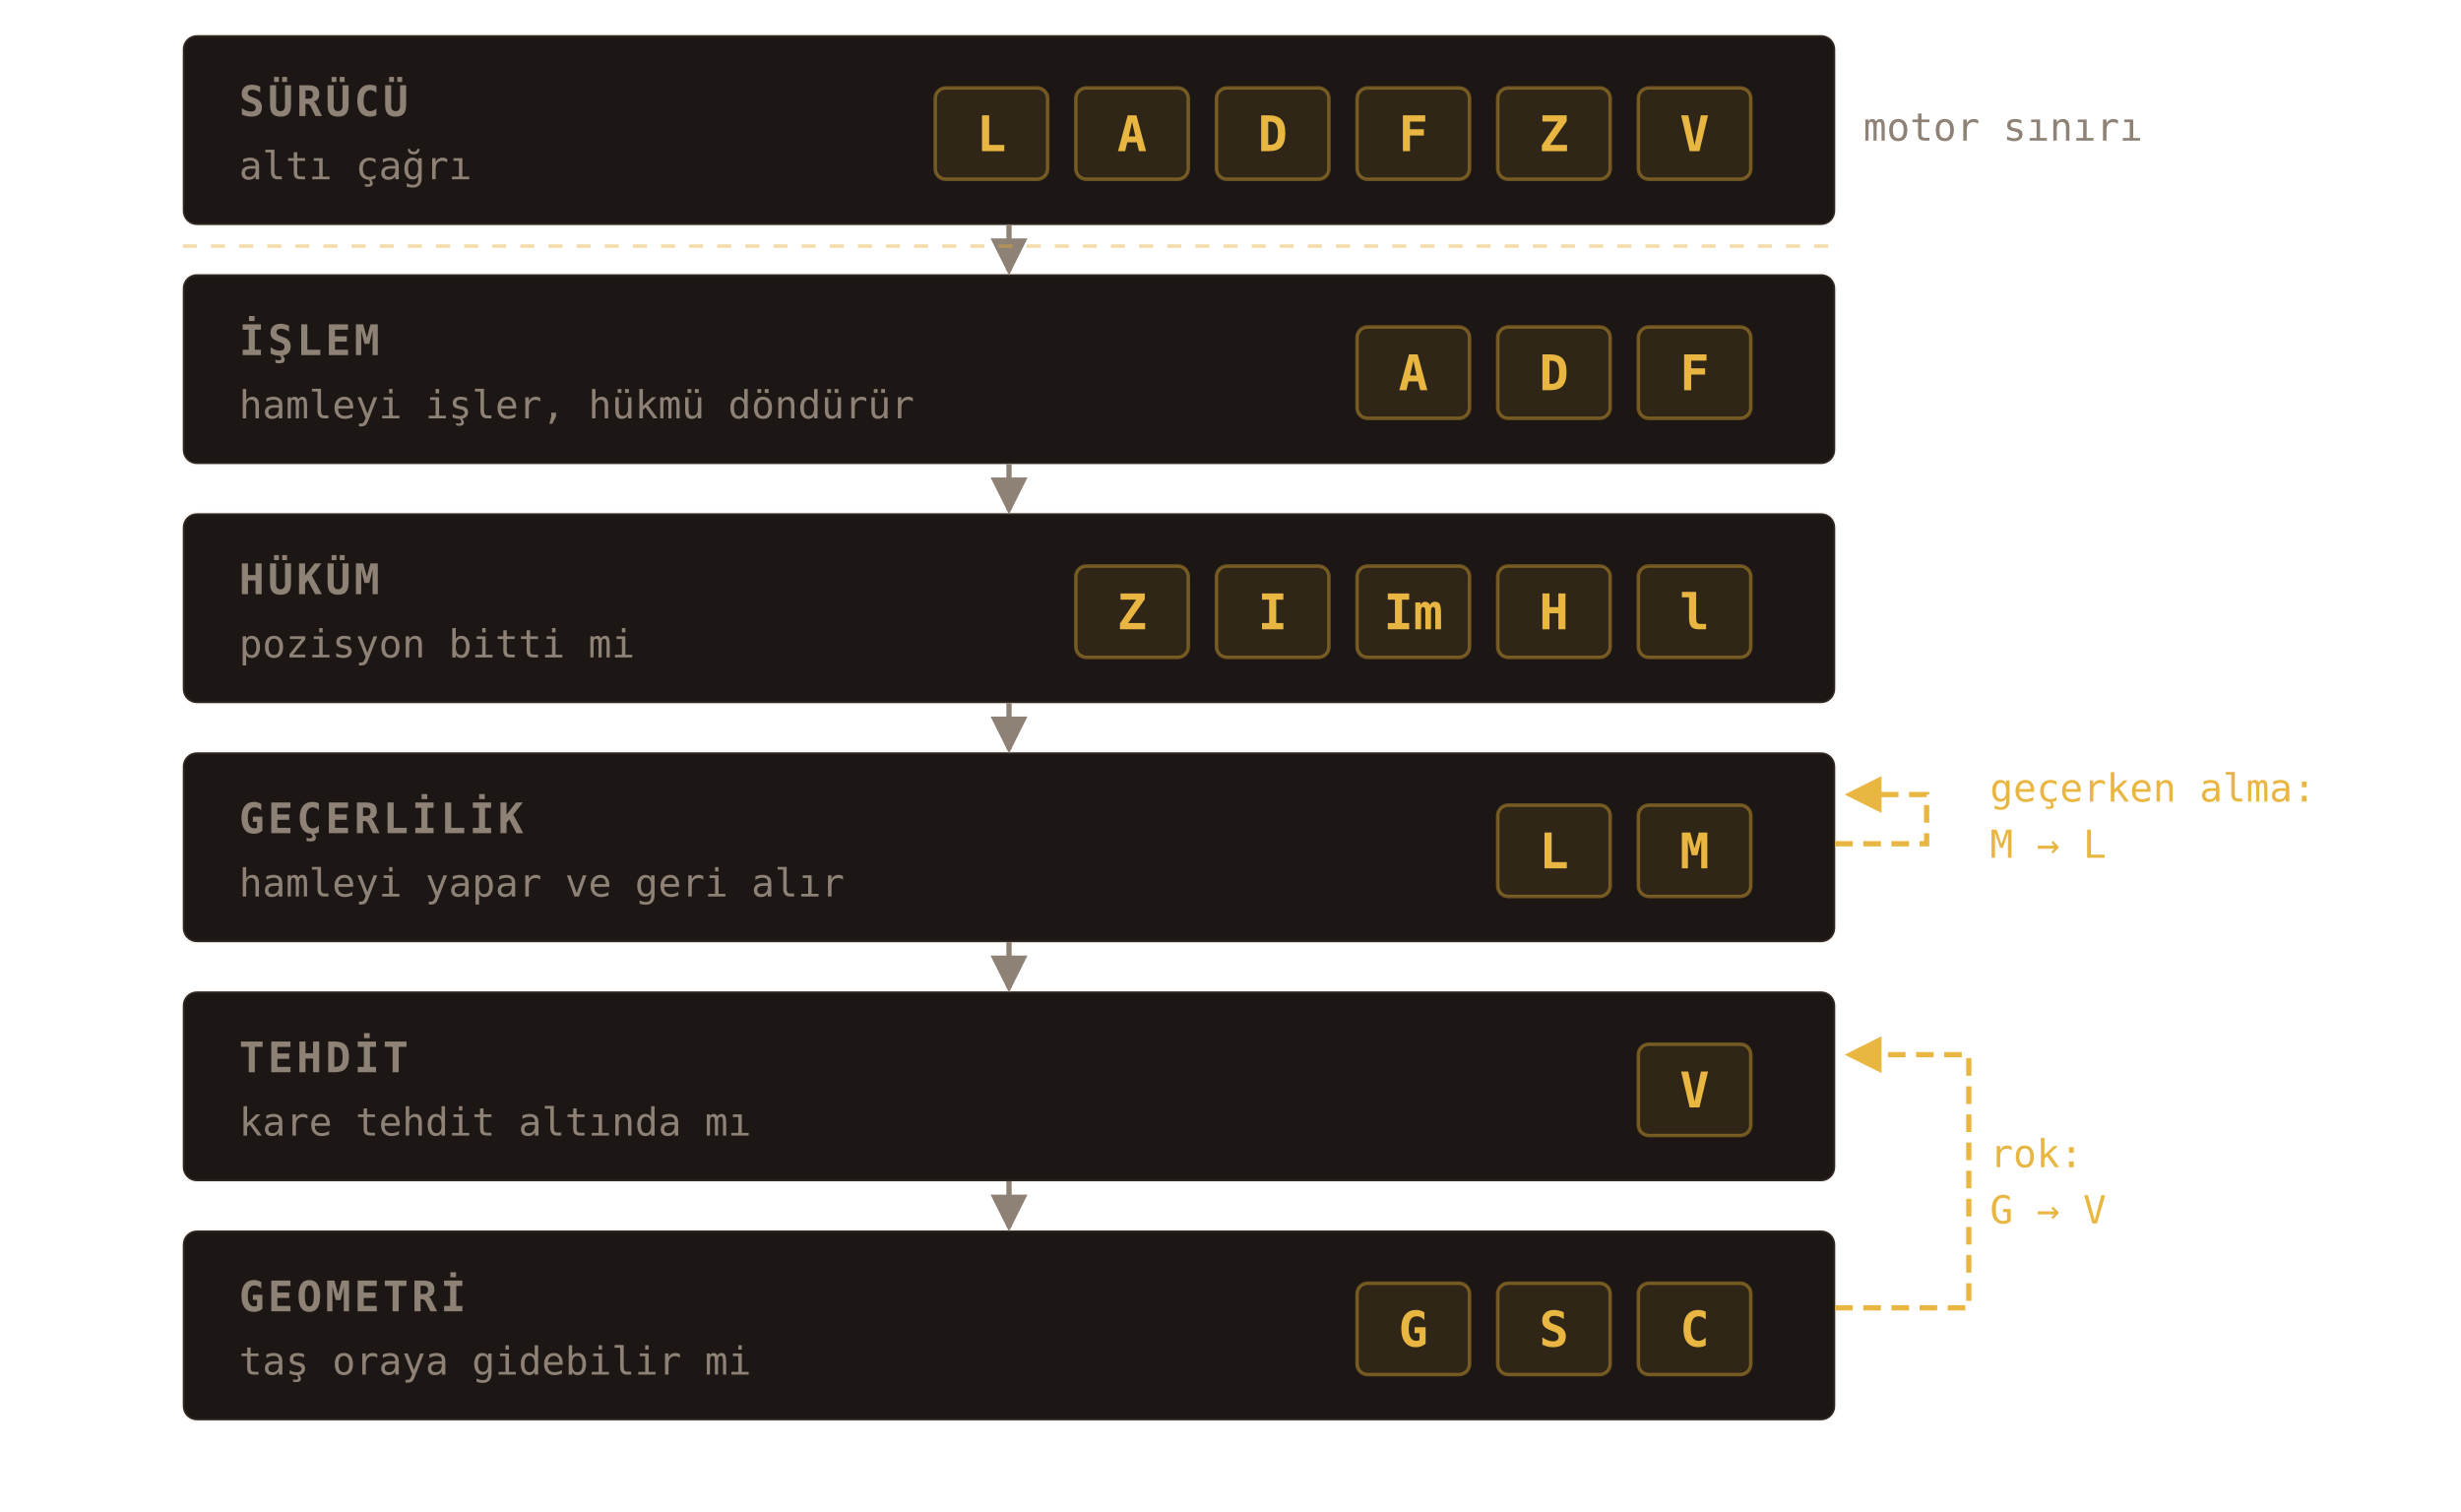
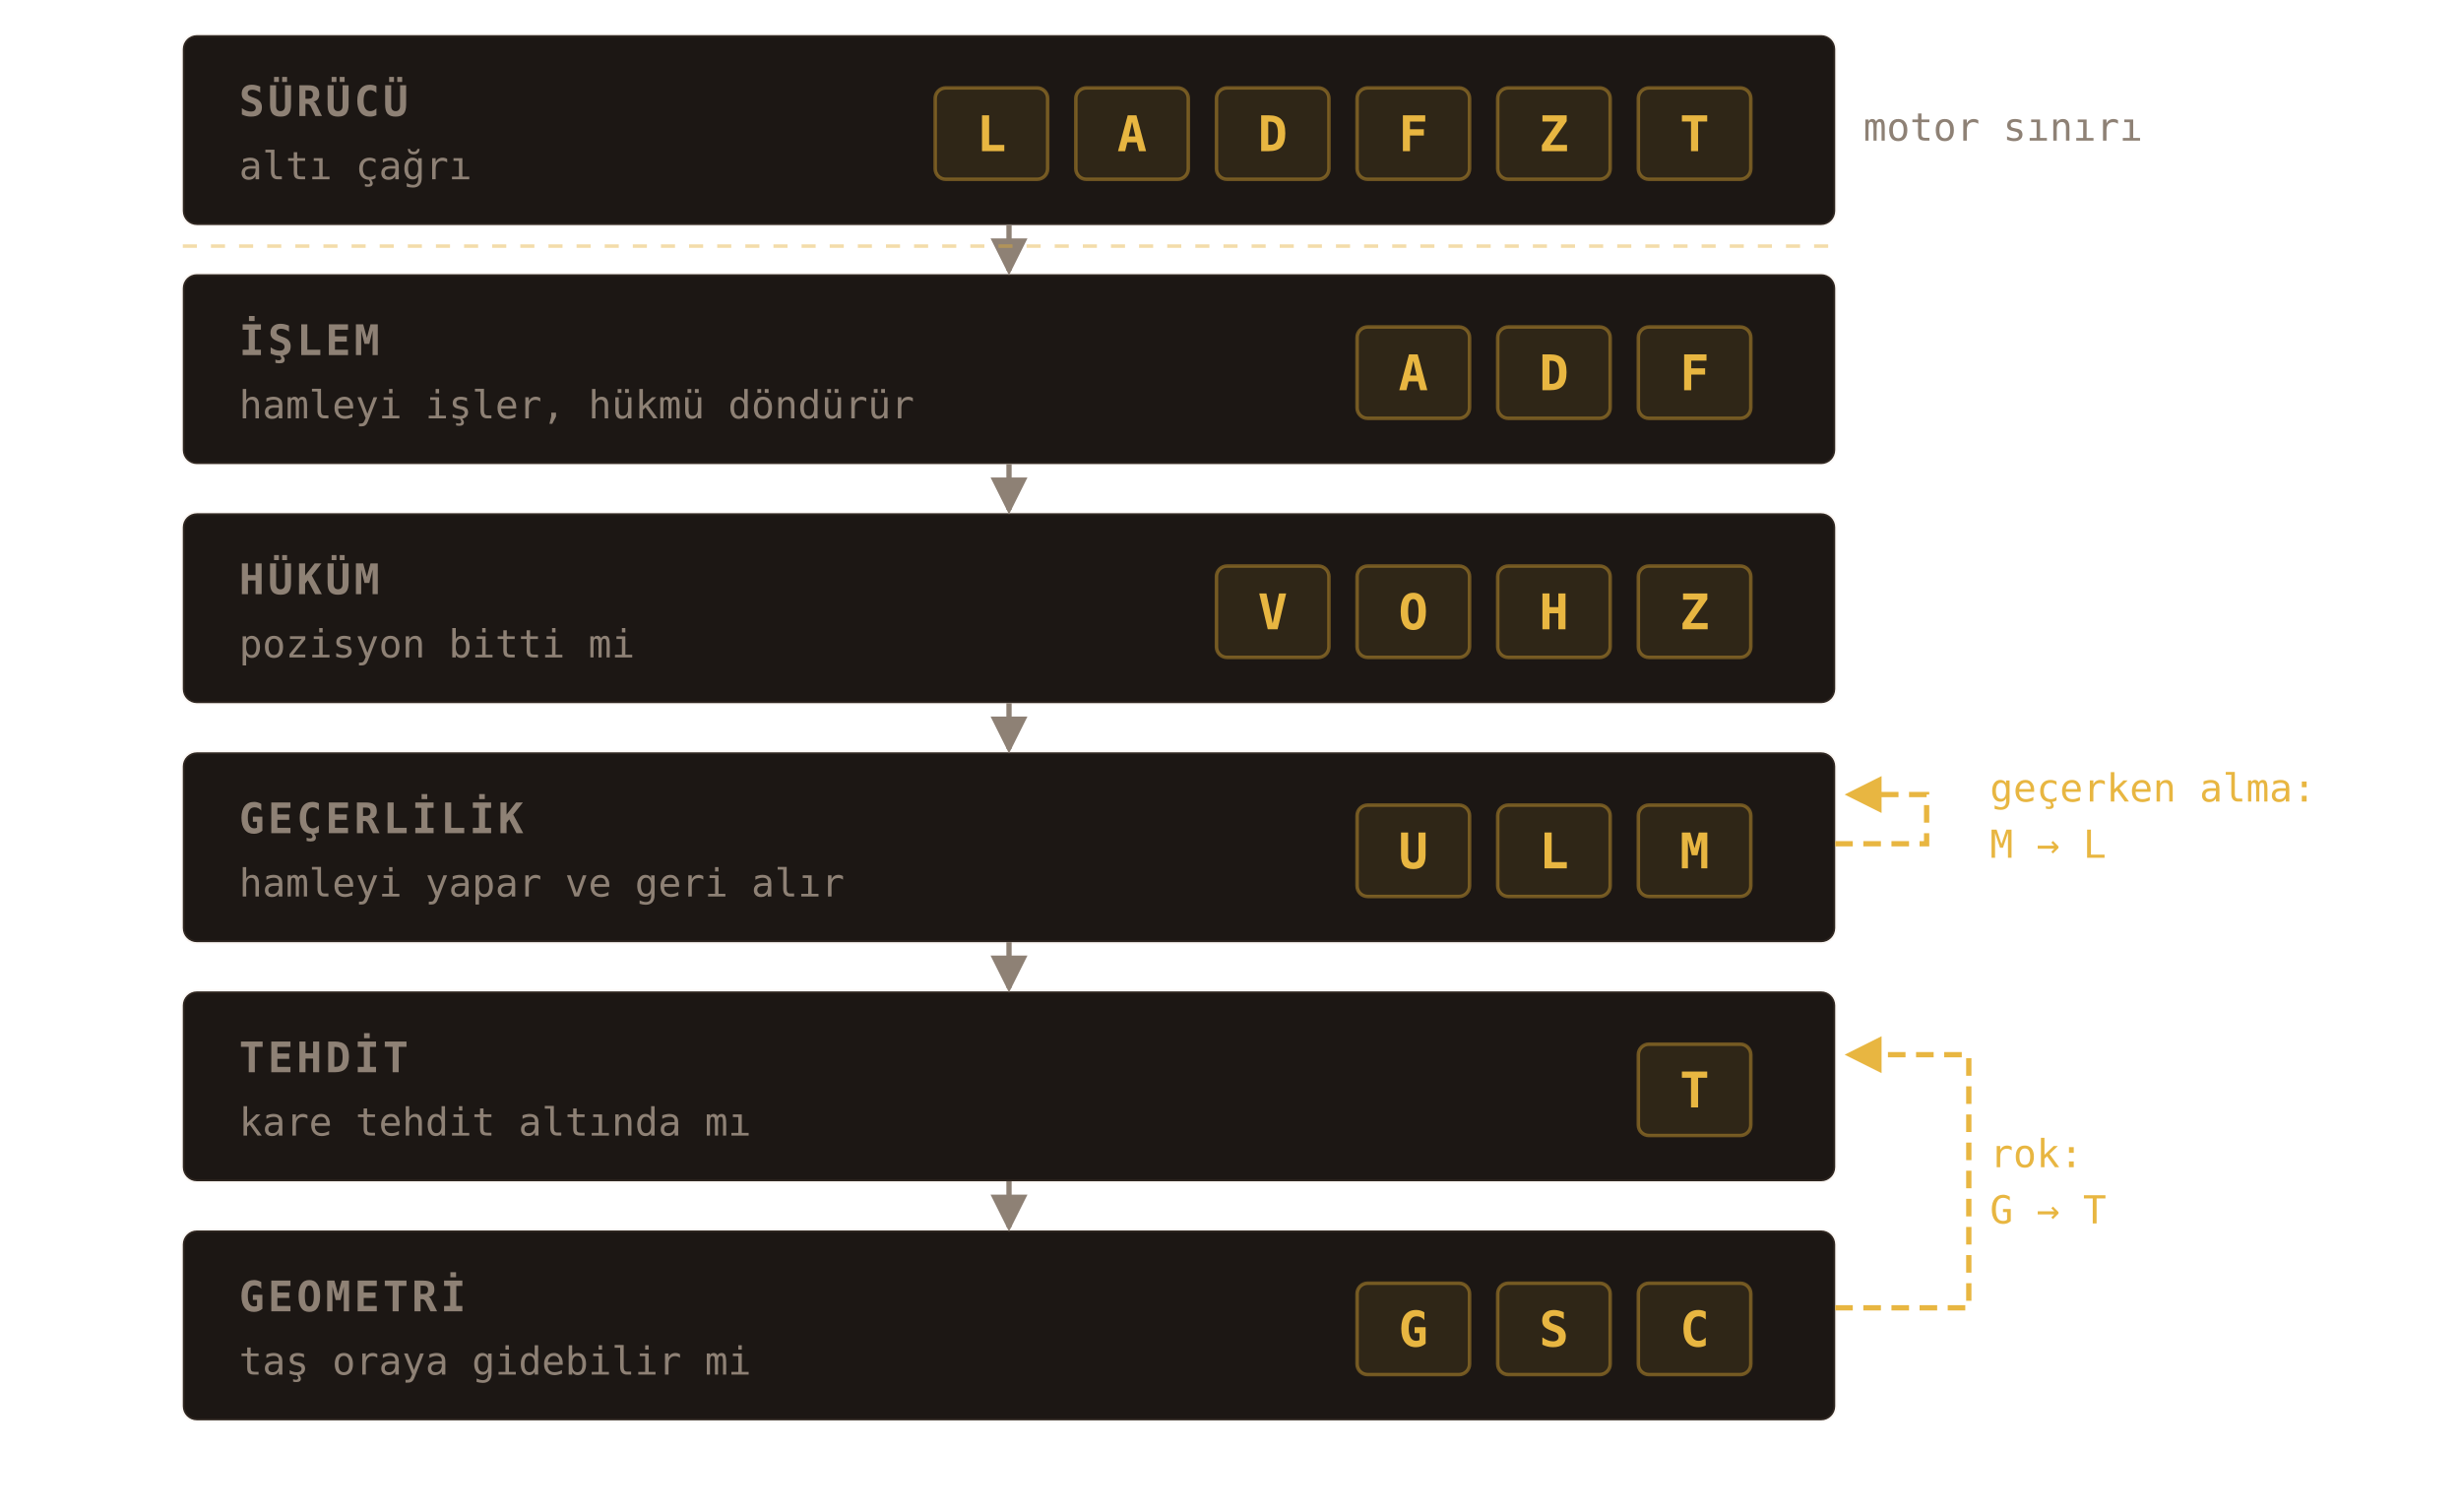
<svg xmlns="http://www.w3.org/2000/svg" viewBox="0 0 700 430" width="700" height="430" role="img" aria-label="Motorun kat haritası: geometriden sürücüye altı katman ve iki istisnai çağrı">
  <style>
.fl-bd{fill:#1c1714;stroke:rgba(214,178,140,.10);stroke-width:1}
.fl-dv{fill:none;stroke:rgba(227,173,53,.42);stroke-width:1;stroke-dasharray:4 4}
.fl-lb{font:600 12px ui-monospace,'SF Mono',Menlo,Consolas,monospace;fill:#8e8175;letter-spacing:.08em}
.fl-cp{fill:rgba(227,173,53,.10);stroke:rgba(227,173,53,.42);stroke-width:1}
.fl-ct{font:700 14px ui-monospace,'SF Mono',Menlo,Consolas,monospace;fill:#e8b641}
.fl-ar{fill:none;stroke:#8e8175;stroke-width:1.5}
.fl-ex{fill:none;stroke:#e8b641;stroke-width:1.5;stroke-dasharray:5 3}
.fl-nt{font:400 11px ui-monospace,'SF Mono',Menlo,Consolas,monospace;fill:#e8b641}
.fl-sb{font:400 11px ui-monospace,'SF Mono',Menlo,Consolas,monospace;fill:#8e8175}
</style>
  <defs>
    <marker id="fl-h" viewBox="0 0 8 8" refX="7" refY="4" markerWidth="7" markerHeight="7" orient="auto">
      <path d="M0 0 8 4 0 8z" fill="#8e8175" />
    </marker>
    <marker id="fl-g" viewBox="0 0 8 8" refX="7" refY="4" markerWidth="7" markerHeight="7" orient="auto">
      <path d="M0 0 8 4 0 8z" fill="#e8b641" />
    </marker>
  </defs>
  <rect class="fl-bd" x="52" y="10" width="470" height="54" rx="4" />
  <text class="fl-lb" x="68" y="33">SÜRÜCÜ</text>
  <text class="fl-sb" x="68" y="51">altı çağrı</text>
  <rect class="fl-cp" x="266" y="25" width="32" height="26" rx="3" />
  <text class="fl-ct" x="282" y="43" text-anchor="middle">L</text>
  <rect class="fl-cp" x="306" y="25" width="32" height="26" rx="3" />
  <text class="fl-ct" x="322" y="43" text-anchor="middle">A</text>
  <rect class="fl-cp" x="346" y="25" width="32" height="26" rx="3" />
  <text class="fl-ct" x="362" y="43" text-anchor="middle">D</text>
  <rect class="fl-cp" x="386" y="25" width="32" height="26" rx="3" />
  <text class="fl-ct" x="402" y="43" text-anchor="middle">F</text>
  <rect class="fl-cp" x="426" y="25" width="32" height="26" rx="3" />
  <text class="fl-ct" x="442" y="43" text-anchor="middle">Z</text>
  <rect class="fl-cp" x="466" y="25" width="32" height="26" rx="3" />
-   <text class="fl-ct" x="482" y="43" text-anchor="middle">V</text>
+   <text class="fl-ct" x="482" y="43" text-anchor="middle">T</text>
  <rect class="fl-bd" x="52" y="78" width="470" height="54" rx="4" />
  <text class="fl-lb" x="68" y="101">İŞLEM</text>
  <text class="fl-sb" x="68" y="119">hamleyi işler, hükmü döndürür</text>
  <rect class="fl-cp" x="386" y="93" width="32" height="26" rx="3" />
  <text class="fl-ct" x="402" y="111" text-anchor="middle">A</text>
  <rect class="fl-cp" x="426" y="93" width="32" height="26" rx="3" />
  <text class="fl-ct" x="442" y="111" text-anchor="middle">D</text>
  <rect class="fl-cp" x="466" y="93" width="32" height="26" rx="3" />
  <text class="fl-ct" x="482" y="111" text-anchor="middle">F</text>
  <rect class="fl-bd" x="52" y="146" width="470" height="54" rx="4" />
  <text class="fl-lb" x="68" y="169">HÜKÜM</text>
  <text class="fl-sb" x="68" y="187">pozisyon bitti mi</text>
-   <rect class="fl-cp" x="306" y="161" width="32" height="26" rx="3" />
-   <text class="fl-ct" x="322" y="179" text-anchor="middle">Z</text>
  <rect class="fl-cp" x="346" y="161" width="32" height="26" rx="3" />
-   <text class="fl-ct" x="362" y="179" text-anchor="middle">I</text>
+   <text class="fl-ct" x="362" y="179" text-anchor="middle">V</text>
  <rect class="fl-cp" x="386" y="161" width="32" height="26" rx="3" />
-   <text class="fl-ct" x="402" y="179" text-anchor="middle">Im</text>
+   <text class="fl-ct" x="402" y="179" text-anchor="middle">O</text>
  <rect class="fl-cp" x="426" y="161" width="32" height="26" rx="3" />
  <text class="fl-ct" x="442" y="179" text-anchor="middle">H</text>
  <rect class="fl-cp" x="466" y="161" width="32" height="26" rx="3" />
-   <text class="fl-ct" x="482" y="179" text-anchor="middle">l</text>
+   <text class="fl-ct" x="482" y="179" text-anchor="middle">Z</text>
  <rect class="fl-bd" x="52" y="214" width="470" height="54" rx="4" />
  <text class="fl-lb" x="68" y="237">GEÇERLİLİK</text>
  <text class="fl-sb" x="68" y="255">hamleyi yapar ve geri alır</text>
+   <rect class="fl-cp" x="386" y="229" width="32" height="26" rx="3" />
+   <text class="fl-ct" x="402" y="247" text-anchor="middle">U</text>
  <rect class="fl-cp" x="426" y="229" width="32" height="26" rx="3" />
  <text class="fl-ct" x="442" y="247" text-anchor="middle">L</text>
  <rect class="fl-cp" x="466" y="229" width="32" height="26" rx="3" />
  <text class="fl-ct" x="482" y="247" text-anchor="middle">M</text>
  <rect class="fl-bd" x="52" y="282" width="470" height="54" rx="4" />
  <text class="fl-lb" x="68" y="305">TEHDİT</text>
  <text class="fl-sb" x="68" y="323">kare tehdit altında mı</text>
  <rect class="fl-cp" x="466" y="297" width="32" height="26" rx="3" />
-   <text class="fl-ct" x="482" y="315" text-anchor="middle">V</text>
+   <text class="fl-ct" x="482" y="315" text-anchor="middle">T</text>
  <rect class="fl-bd" x="52" y="350" width="470" height="54" rx="4" />
  <text class="fl-lb" x="68" y="373">GEOMETRİ</text>
  <text class="fl-sb" x="68" y="391">taş oraya gidebilir mi</text>
  <rect class="fl-cp" x="386" y="365" width="32" height="26" rx="3" />
  <text class="fl-ct" x="402" y="383" text-anchor="middle">G</text>
  <rect class="fl-cp" x="426" y="365" width="32" height="26" rx="3" />
  <text class="fl-ct" x="442" y="383" text-anchor="middle">S</text>
  <rect class="fl-cp" x="466" y="365" width="32" height="26" rx="3" />
  <text class="fl-ct" x="482" y="383" text-anchor="middle">C</text>
  <path class="fl-ar" d="M287 64 287 77" marker-end="url(#fl-h)" />
  <path class="fl-ar" d="M287 132 287 145" marker-end="url(#fl-h)" />
  <path class="fl-ar" d="M287 200 287 213" marker-end="url(#fl-h)" />
  <path class="fl-ar" d="M287 268 287 281" marker-end="url(#fl-h)" />
  <path class="fl-ar" d="M287 336 287 349" marker-end="url(#fl-h)" />
  <path class="fl-dv" d="M52 70 522 70" />
  <text class="fl-sb" x="530" y="40">motor sınırı</text>
  <path class="fl-ex" d="M522 372 560 372 560 300 526 300" marker-end="url(#fl-g)" />
  <text class="fl-nt" x="566" y="332">rok:</text>
-   <text class="fl-nt" x="566" y="348">G → V</text>
+   <text class="fl-nt" x="566" y="348">G → T</text>
  <path class="fl-ex" d="M522 240 548 240 548 226 526 226" marker-end="url(#fl-g)" />
  <text class="fl-nt" x="566" y="228">geçerken alma:</text>
  <text class="fl-nt" x="566" y="244">M → L</text>
</svg>
